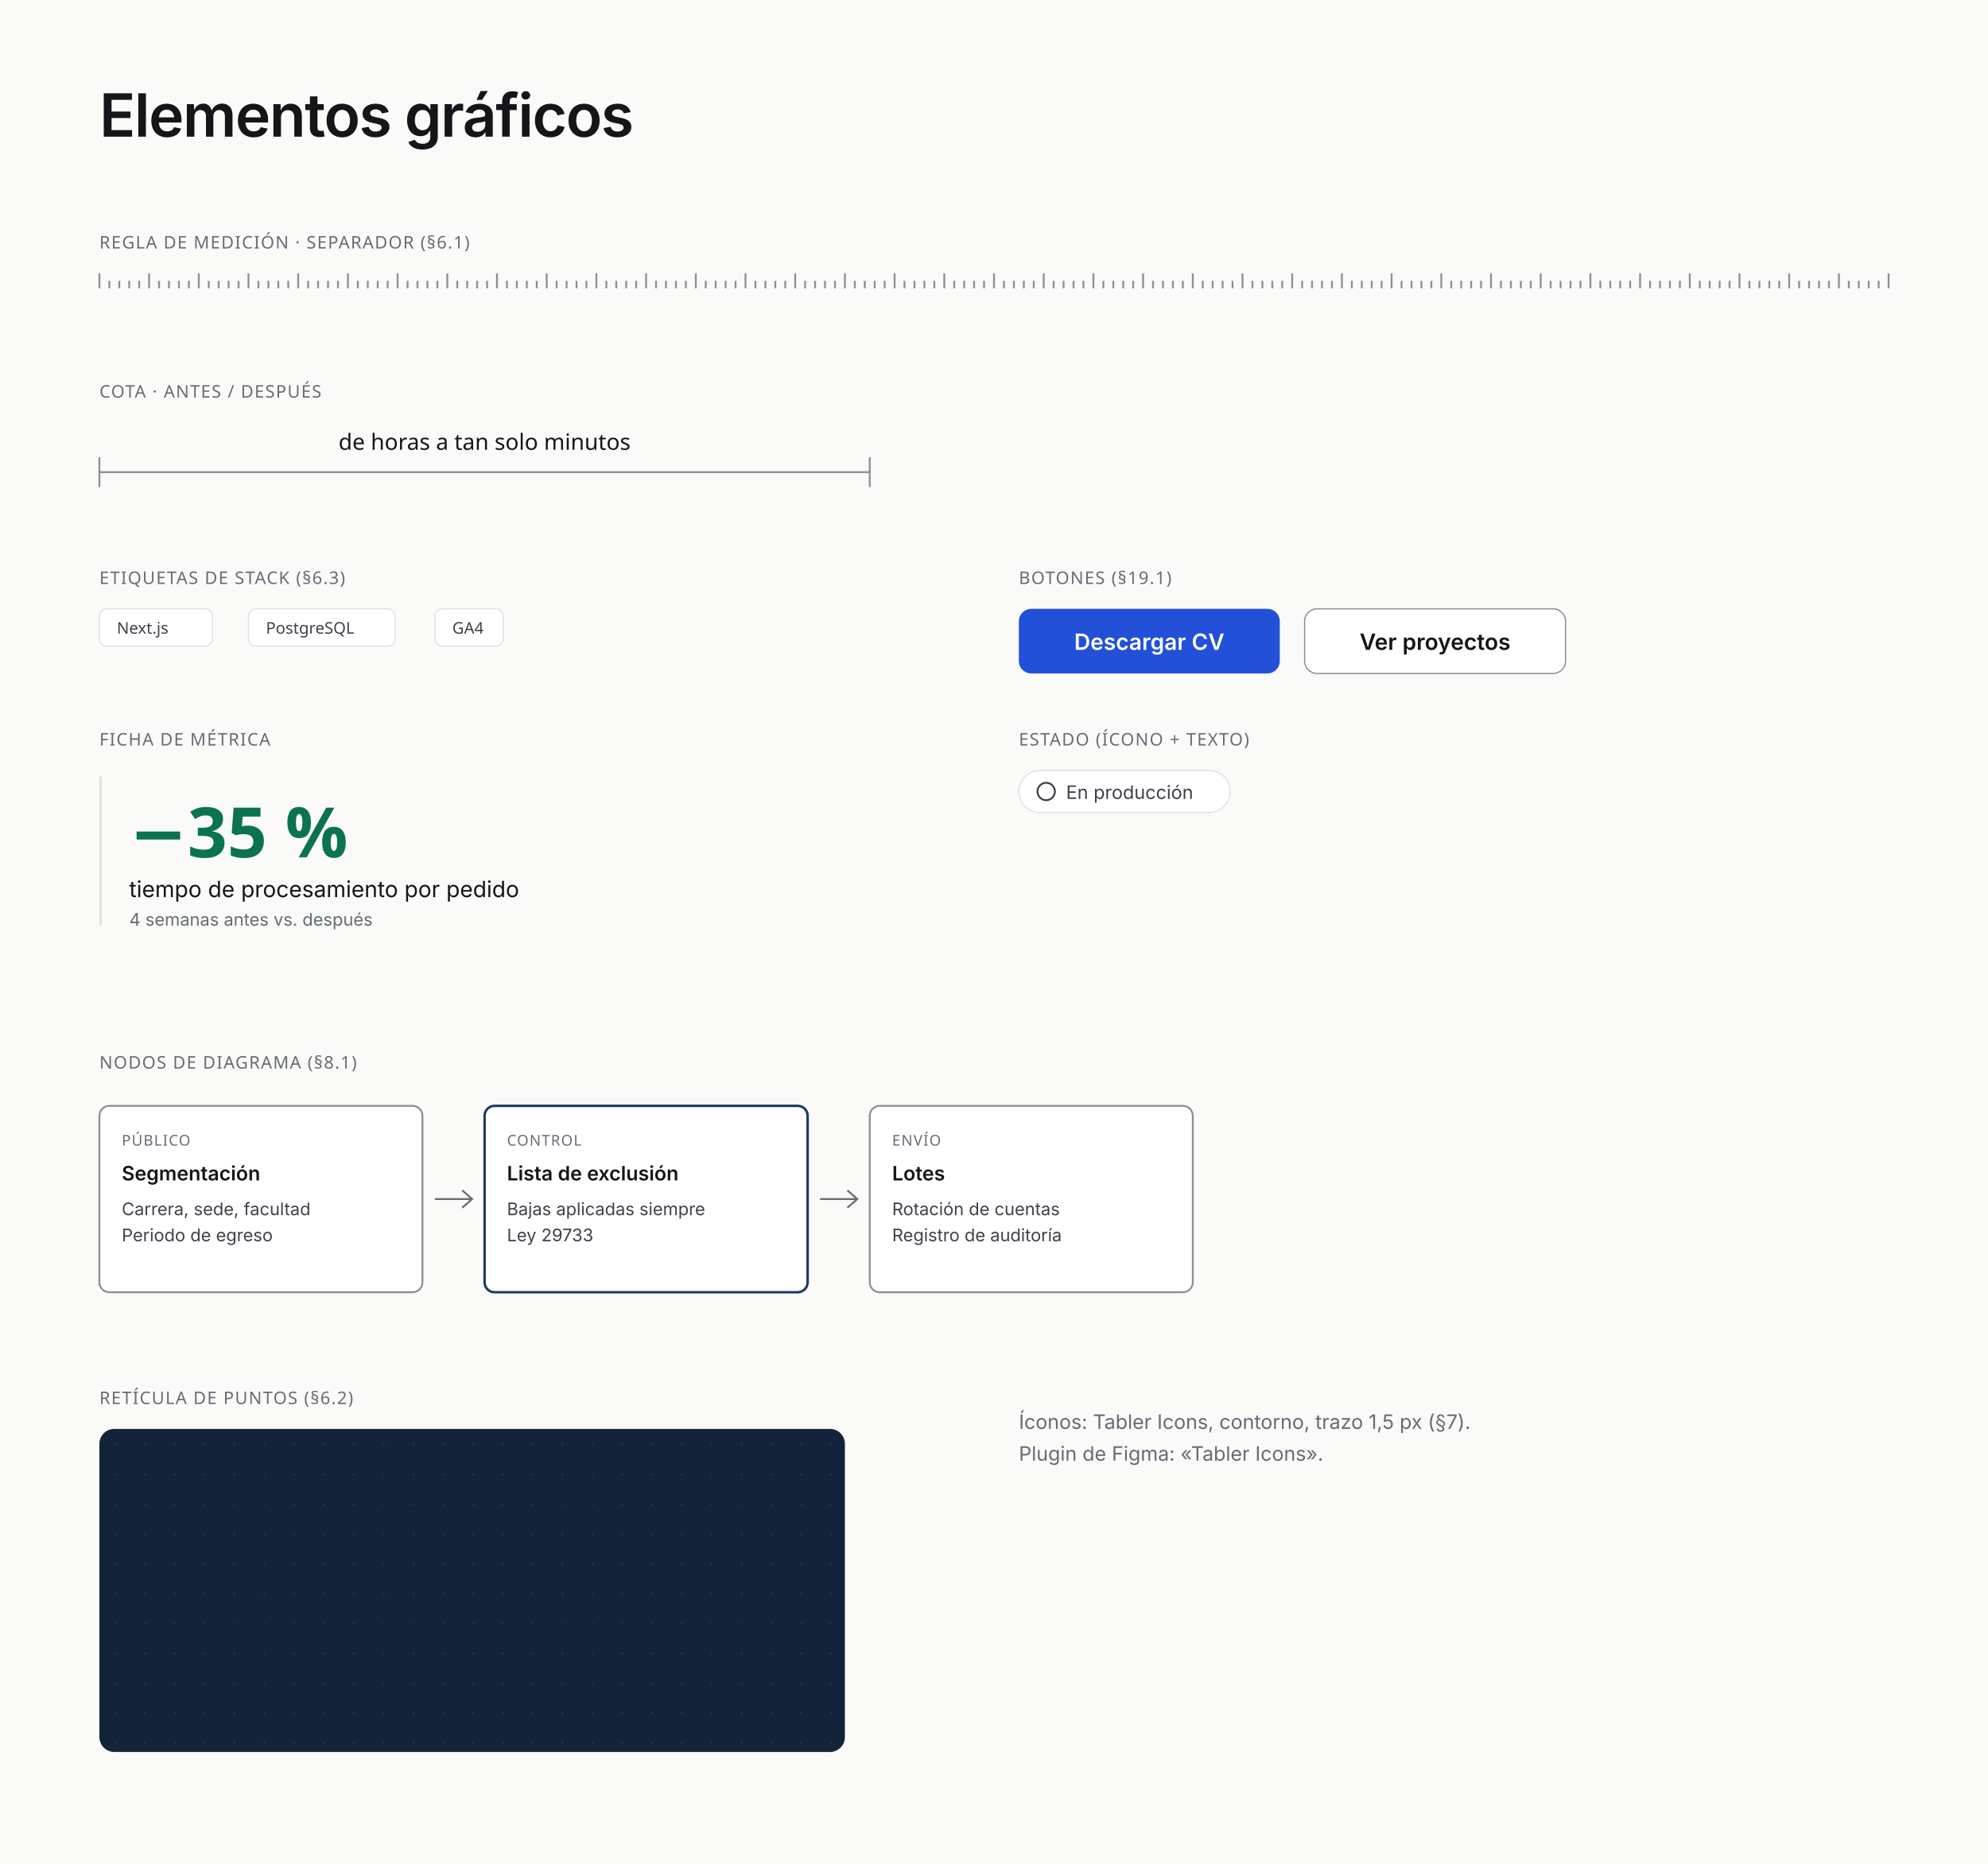
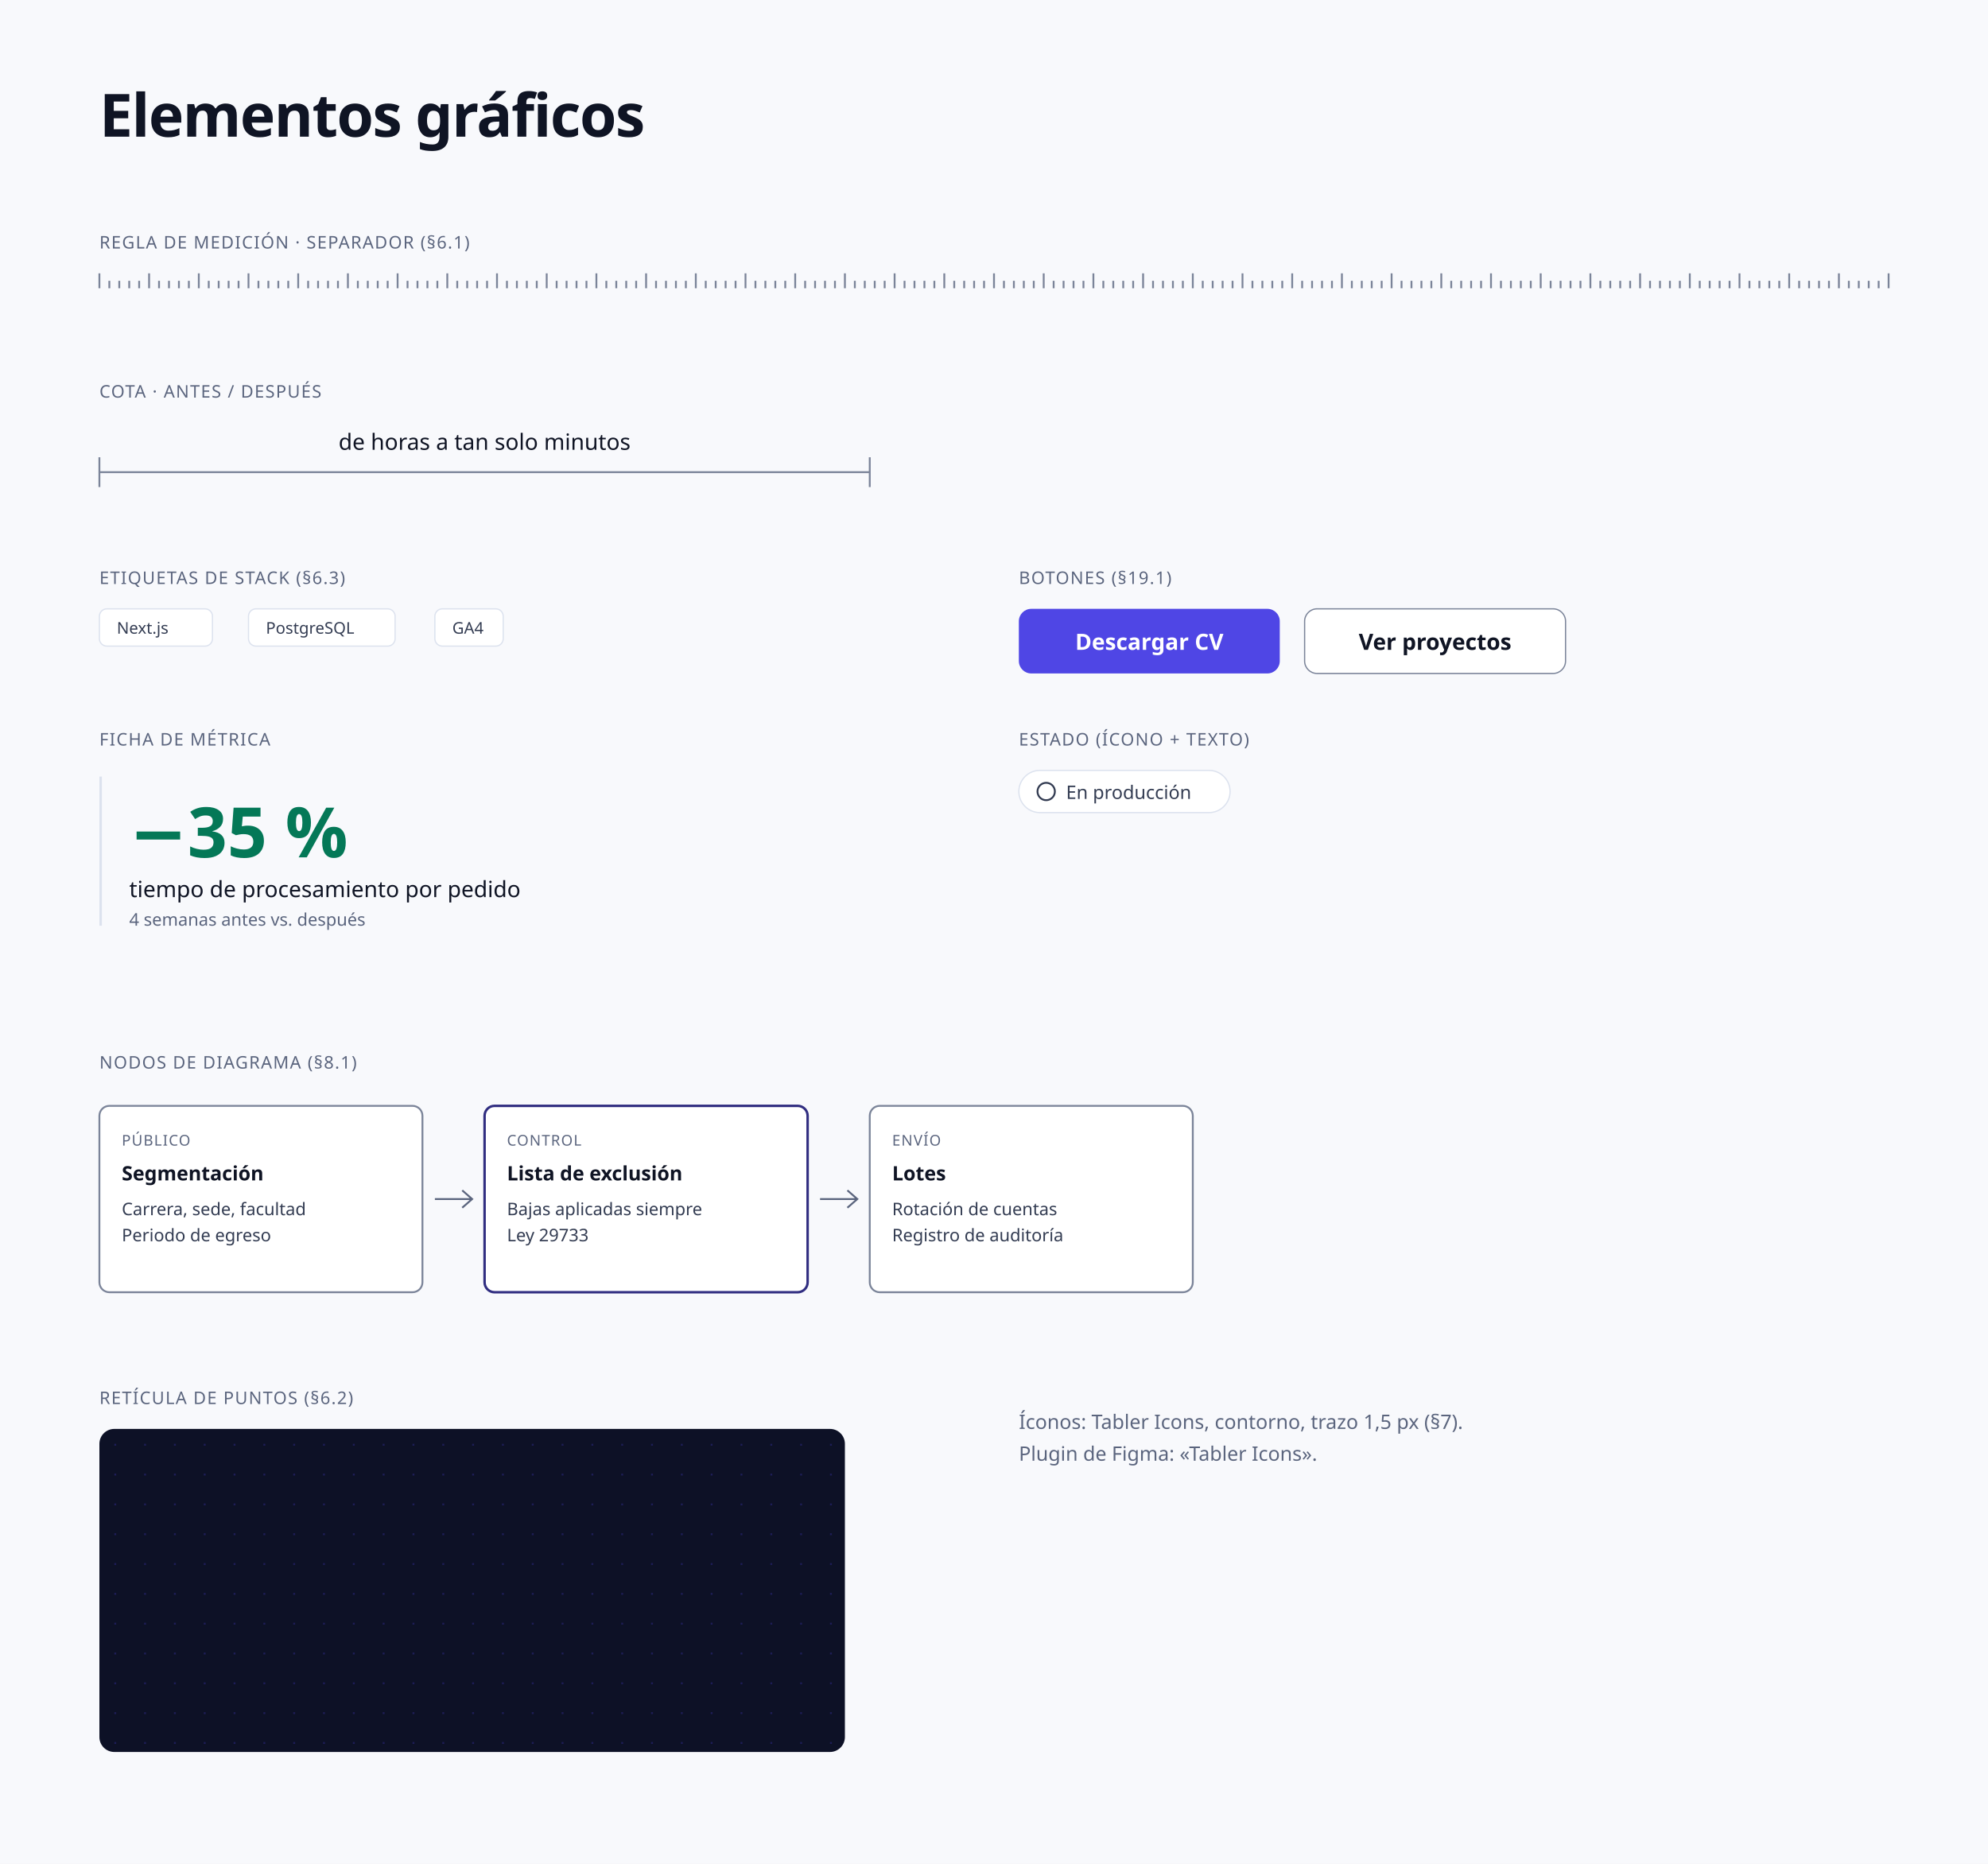
<svg xmlns="http://www.w3.org/2000/svg" width="1600" height="1500" viewBox="0 0 1600 1500">
  <g id="04 · Elementos gráficos">
-     <rect id="Fondo" x="0" y="0" width="1600" height="1500" fill="#FAFAF8" />
-     <text id="Título" font-family="Inter" font-size="48" font-weight="600" fill="#14161A" text-anchor="start" letter-spacing="-0.96">
+     <rect id="Fondo" x="0" y="0" width="1600" height="1500" fill="#F8F9FC" />
+     <text id="Título" font-family="DM Sans" font-size="48" font-weight="600" fill="#0F1424" text-anchor="start" letter-spacing="-0.96">
      <tspan x="80" y="110">Elementos gráficos</tspan>
    </text>
-     <text id="E1" font-family="JetBrains Mono" font-size="14" font-weight="400" fill="#666C76" text-anchor="start" letter-spacing="0.84">
+     <text id="E1" font-family="IBM Plex Mono" font-size="14" font-weight="400" fill="#5B657E" text-anchor="start" letter-spacing="0.84">
      <tspan x="80" y="200">REGLA DE MEDICIÓN · SEPARADOR (§6.1)</tspan>
    </text>
-     <path id="Regla · separador" d="M80.0 220V232M88.0 226V232M96.0 226V232M104.0 226V232M112.0 226V232M120.0 220V232M128.0 226V232M136.0 226V232M144.0 226V232M152.0 226V232M160.0 220V232M168.0 226V232M176.0 226V232M184.0 226V232M192.0 226V232M200.0 220V232M208.0 226V232M216.0 226V232M224.0 226V232M232.0 226V232M240.0 220V232M248.0 226V232M256.0 226V232M264.0 226V232M272.0 226V232M280.0 220V232M288.0 226V232M296.0 226V232M304.0 226V232M312.0 226V232M320.0 220V232M328.0 226V232M336.0 226V232M344.0 226V232M352.0 226V232M360.0 220V232M368.0 226V232M376.0 226V232M384.0 226V232M392.0 226V232M400.0 220V232M408.0 226V232M416.0 226V232M424.0 226V232M432.0 226V232M440.0 220V232M448.0 226V232M456.0 226V232M464.0 226V232M472.0 226V232M480.0 220V232M488.0 226V232M496.0 226V232M504.0 226V232M512.0 226V232M520.0 220V232M528.0 226V232M536.0 226V232M544.0 226V232M552.0 226V232M560.0 220V232M568.0 226V232M576.0 226V232M584.0 226V232M592.0 226V232M600.0 220V232M608.0 226V232M616.0 226V232M624.0 226V232M632.0 226V232M640.0 220V232M648.0 226V232M656.0 226V232M664.0 226V232M672.0 226V232M680.0 220V232M688.0 226V232M696.0 226V232M704.0 226V232M712.0 226V232M720.0 220V232M728.0 226V232M736.0 226V232M744.0 226V232M752.0 226V232M760.0 220V232M768.0 226V232M776.0 226V232M784.0 226V232M792.0 226V232M800.0 220V232M808.0 226V232M816.0 226V232M824.0 226V232M832.0 226V232M840.0 220V232M848.0 226V232M856.0 226V232M864.0 226V232M872.0 226V232M880.0 220V232M888.0 226V232M896.0 226V232M904.0 226V232M912.0 226V232M920.0 220V232M928.0 226V232M936.0 226V232M944.0 226V232M952.0 226V232M960.0 220V232M968.0 226V232M976.0 226V232M984.0 226V232M992.0 226V232M1000.0 220V232M1008.0 226V232M1016.0 226V232M1024.0 226V232M1032.0 226V232M1040.0 220V232M1048.0 226V232M1056.0 226V232M1064.0 226V232M1072.0 226V232M1080.0 220V232M1088.0 226V232M1096.0 226V232M1104.0 226V232M1112.0 226V232M1120.0 220V232M1128.0 226V232M1136.0 226V232M1144.0 226V232M1152.0 226V232M1160.0 220V232M1168.0 226V232M1176.0 226V232M1184.0 226V232M1192.0 226V232M1200.0 220V232M1208.0 226V232M1216.0 226V232M1224.0 226V232M1232.0 226V232M1240.0 220V232M1248.0 226V232M1256.0 226V232M1264.0 226V232M1272.0 226V232M1280.0 220V232M1288.0 226V232M1296.0 226V232M1304.0 226V232M1312.0 226V232M1320.0 220V232M1328.0 226V232M1336.0 226V232M1344.0 226V232M1352.0 226V232M1360.0 220V232M1368.0 226V232M1376.0 226V232M1384.0 226V232M1392.0 226V232M1400.0 220V232M1408.0 226V232M1416.0 226V232M1424.0 226V232M1432.0 226V232M1440.0 220V232M1448.0 226V232M1456.0 226V232M1464.0 226V232M1472.0 226V232M1480.0 220V232M1488.0 226V232M1496.0 226V232M1504.0 226V232M1512.0 226V232M1520.0 220V232" stroke="#8A9099" stroke-width="1.5" fill="none" />
-     <text id="E2" font-family="JetBrains Mono" font-size="14" font-weight="400" fill="#666C76" text-anchor="start" letter-spacing="0.84">
+     <path id="Regla · separador" d="M80.0 220V232M88.0 226V232M96.0 226V232M104.0 226V232M112.0 226V232M120.0 220V232M128.0 226V232M136.0 226V232M144.0 226V232M152.0 226V232M160.0 220V232M168.0 226V232M176.0 226V232M184.0 226V232M192.0 226V232M200.0 220V232M208.0 226V232M216.0 226V232M224.0 226V232M232.0 226V232M240.0 220V232M248.0 226V232M256.0 226V232M264.0 226V232M272.0 226V232M280.0 220V232M288.0 226V232M296.0 226V232M304.0 226V232M312.0 226V232M320.0 220V232M328.0 226V232M336.0 226V232M344.0 226V232M352.0 226V232M360.0 220V232M368.0 226V232M376.0 226V232M384.0 226V232M392.0 226V232M400.0 220V232M408.0 226V232M416.0 226V232M424.0 226V232M432.0 226V232M440.0 220V232M448.0 226V232M456.0 226V232M464.0 226V232M472.0 226V232M480.0 220V232M488.0 226V232M496.0 226V232M504.0 226V232M512.0 226V232M520.0 220V232M528.0 226V232M536.0 226V232M544.0 226V232M552.0 226V232M560.0 220V232M568.0 226V232M576.0 226V232M584.0 226V232M592.0 226V232M600.0 220V232M608.0 226V232M616.0 226V232M624.0 226V232M632.0 226V232M640.0 220V232M648.0 226V232M656.0 226V232M664.0 226V232M672.0 226V232M680.0 220V232M688.0 226V232M696.0 226V232M704.0 226V232M712.0 226V232M720.0 220V232M728.0 226V232M736.0 226V232M744.0 226V232M752.0 226V232M760.0 220V232M768.0 226V232M776.0 226V232M784.0 226V232M792.0 226V232M800.0 220V232M808.0 226V232M816.0 226V232M824.0 226V232M832.0 226V232M840.0 220V232M848.0 226V232M856.0 226V232M864.0 226V232M872.0 226V232M880.0 220V232M888.0 226V232M896.0 226V232M904.0 226V232M912.0 226V232M920.0 220V232M928.0 226V232M936.0 226V232M944.0 226V232M952.0 226V232M960.0 220V232M968.0 226V232M976.0 226V232M984.0 226V232M992.0 226V232M1000.0 220V232M1008.0 226V232M1016.0 226V232M1024.0 226V232M1032.0 226V232M1040.0 220V232M1048.0 226V232M1056.0 226V232M1064.0 226V232M1072.0 226V232M1080.0 220V232M1088.0 226V232M1096.0 226V232M1104.0 226V232M1112.0 226V232M1120.0 220V232M1128.0 226V232M1136.0 226V232M1144.0 226V232M1152.0 226V232M1160.0 220V232M1168.0 226V232M1176.0 226V232M1184.0 226V232M1192.0 226V232M1200.0 220V232M1208.0 226V232M1216.0 226V232M1224.0 226V232M1232.0 226V232M1240.0 220V232M1248.0 226V232M1256.0 226V232M1264.0 226V232M1272.0 226V232M1280.0 220V232M1288.0 226V232M1296.0 226V232M1304.0 226V232M1312.0 226V232M1320.0 220V232M1328.0 226V232M1336.0 226V232M1344.0 226V232M1352.0 226V232M1360.0 220V232M1368.0 226V232M1376.0 226V232M1384.0 226V232M1392.0 226V232M1400.0 220V232M1408.0 226V232M1416.0 226V232M1424.0 226V232M1432.0 226V232M1440.0 220V232M1448.0 226V232M1456.0 226V232M1464.0 226V232M1472.0 226V232M1480.0 220V232M1488.0 226V232M1496.0 226V232M1504.0 226V232M1512.0 226V232M1520.0 220V232" stroke="#7B8499" stroke-width="1.5" fill="none" />
+     <text id="E2" font-family="IBM Plex Mono" font-size="14" font-weight="400" fill="#5B657E" text-anchor="start" letter-spacing="0.84">
      <tspan x="80" y="320">COTA · ANTES / DESPUÉS</tspan>
    </text>
    <g id="Cota">
-       <path id="Línea" d="M80 380H700M80 368V392M700 368V392" stroke="#8A9099" stroke-width="1.5" fill="none" />
-       <text id="Valor" font-family="JetBrains Mono" font-size="18" font-weight="400" fill="#14161A" text-anchor="middle">
+       <path id="Línea" d="M80 380H700M80 368V392M700 368V392" stroke="#7B8499" stroke-width="1.5" fill="none" />
+       <text id="Valor" font-family="IBM Plex Mono" font-size="18" font-weight="400" fill="#0F1424" text-anchor="middle">
        <tspan x="390" y="362">de horas a tan solo minutos</tspan>
      </text>
    </g>
-     <text id="E3" font-family="JetBrains Mono" font-size="14" font-weight="400" fill="#666C76" text-anchor="start" letter-spacing="0.84">
+     <text id="E3" font-family="IBM Plex Mono" font-size="14" font-weight="400" fill="#5B657E" text-anchor="start" letter-spacing="0.84">
      <tspan x="80" y="470">ETIQUETAS DE STACK (§6.3)</tspan>
    </text>
    <g id="Tag · Next.js">
-       <rect id="Borde" x="80" y="490" width="91" height="30" fill="#FFFFFF" rx="6" stroke="#E4E2DD" />
-       <text id="Texto" font-family="JetBrains Mono" font-size="13" font-weight="400" fill="#3D424B" text-anchor="start">
+       <rect id="Borde" x="80" y="490" width="91" height="30" fill="#FFFFFF" rx="6" stroke="#DCE2EE" />
+       <text id="Texto" font-family="IBM Plex Mono" font-size="13" font-weight="400" fill="#333C52" text-anchor="start">
        <tspan x="94" y="510">Next.js</tspan>
      </text>
    </g>
    <g id="Tag · PostgreSQL">
-       <rect id="Borde" x="200" y="490" width="118" height="30" fill="#FFFFFF" rx="6" stroke="#E4E2DD" />
-       <text id="Texto" font-family="JetBrains Mono" font-size="13" font-weight="400" fill="#3D424B" text-anchor="start">
+       <rect id="Borde" x="200" y="490" width="118" height="30" fill="#FFFFFF" rx="6" stroke="#DCE2EE" />
+       <text id="Texto" font-family="IBM Plex Mono" font-size="13" font-weight="400" fill="#333C52" text-anchor="start">
        <tspan x="214" y="510">PostgreSQL</tspan>
      </text>
    </g>
    <g id="Tag · GA4">
-       <rect id="Borde" x="350" y="490" width="55" height="30" fill="#FFFFFF" rx="6" stroke="#E4E2DD" />
-       <text id="Texto" font-family="JetBrains Mono" font-size="13" font-weight="400" fill="#3D424B" text-anchor="start">
+       <rect id="Borde" x="350" y="490" width="55" height="30" fill="#FFFFFF" rx="6" stroke="#DCE2EE" />
+       <text id="Texto" font-family="IBM Plex Mono" font-size="13" font-weight="400" fill="#333C52" text-anchor="start">
        <tspan x="364" y="510">GA4</tspan>
      </text>
    </g>
-     <text id="E4" font-family="JetBrains Mono" font-size="14" font-weight="400" fill="#666C76" text-anchor="start" letter-spacing="0.84">
+     <text id="E4" font-family="IBM Plex Mono" font-size="14" font-weight="400" fill="#5B657E" text-anchor="start" letter-spacing="0.84">
      <tspan x="80" y="600">FICHA DE MÉTRICA</tspan>
    </text>
    <g id="Ficha de métrica">
-       <rect id="Línea" x="80" y="625" width="2" height="120" fill="#E4E2DD" />
-       <text id="Cifra" font-family="JetBrains Mono" font-size="56" font-weight="600" fill="#0B7350" text-anchor="start">
+       <rect id="Línea" x="80" y="625" width="2" height="120" fill="#DCE2EE" />
+       <text id="Cifra" font-family="IBM Plex Mono" font-size="56" font-weight="600" fill="#047857" text-anchor="start">
        <tspan x="104" y="690">−35 %</tspan>
      </text>
-       <text id="Qué" font-family="Inter" font-size="18" font-weight="400" fill="#14161A" text-anchor="start">
+       <text id="Qué" font-family="DM Sans" font-size="18" font-weight="400" fill="#0F1424" text-anchor="start">
        <tspan x="104" y="722">tiempo de procesamiento por pedido</tspan>
      </text>
-       <text id="Contexto" font-family="Inter" font-size="14" font-weight="400" fill="#666C76" text-anchor="start">
+       <text id="Contexto" font-family="DM Sans" font-size="14" font-weight="400" fill="#5B657E" text-anchor="start">
        <tspan x="104" y="745">4 semanas antes vs. después</tspan>
      </text>
    </g>
-     <text id="E5" font-family="JetBrains Mono" font-size="14" font-weight="400" fill="#666C76" text-anchor="start" letter-spacing="0.84">
+     <text id="E5" font-family="IBM Plex Mono" font-size="14" font-weight="400" fill="#5B657E" text-anchor="start" letter-spacing="0.84">
      <tspan x="820" y="470">BOTONES (§19.1)</tspan>
    </text>
    <g id="Botón primario">
-       <rect id="Fondo" x="820" y="490" width="210" height="52" fill="#2350D9" rx="10" />
-       <text id="Texto" font-family="Inter" font-size="18" font-weight="600" fill="#FFFFFF" text-anchor="middle">
+       <rect id="Fondo" x="820" y="490" width="210" height="52" fill="#4F46E5" rx="10" />
+       <text id="Texto" font-family="DM Sans" font-size="18" font-weight="600" fill="#FFFFFF" text-anchor="middle">
        <tspan x="925" y="523">Descargar CV</tspan>
      </text>
    </g>
    <g id="Botón secundario">
-       <rect id="Fondo" x="1050" y="490" width="210" height="52" fill="#FFFFFF" rx="10" stroke="#8A9099" />
-       <text id="Texto" font-family="Inter" font-size="18" font-weight="600" fill="#14161A" text-anchor="middle">
+       <rect id="Fondo" x="1050" y="490" width="210" height="52" fill="#FFFFFF" rx="10" stroke="#7B8499" />
+       <text id="Texto" font-family="DM Sans" font-size="18" font-weight="600" fill="#0F1424" text-anchor="middle">
        <tspan x="1155" y="523">Ver proyectos</tspan>
      </text>
    </g>
-     <text id="E6" font-family="JetBrains Mono" font-size="14" font-weight="400" fill="#666C76" text-anchor="start" letter-spacing="0.84">
+     <text id="E6" font-family="IBM Plex Mono" font-size="14" font-weight="400" fill="#5B657E" text-anchor="start" letter-spacing="0.84">
      <tspan x="820" y="600">ESTADO (ÍCONO + TEXTO)</tspan>
    </text>
    <g id="Estado · En producción">
-       <rect id="Borde" x="820" y="620" width="170" height="34" fill="#FFFFFF" rx="17" stroke="#E4E2DD" />
-       <circle id="Ícono" cx="842" cy="637" r="7" fill="none" stroke="#3D424B" stroke-width="1.5" />
-       <text id="Texto" font-family="Inter" font-size="15" font-weight="400" fill="#3D424B" text-anchor="start">
+       <rect id="Borde" x="820" y="620" width="170" height="34" fill="#FFFFFF" rx="17" stroke="#DCE2EE" />
+       <circle id="Ícono" cx="842" cy="637" r="7" fill="none" stroke="#333C52" stroke-width="1.5" />
+       <text id="Texto" font-family="DM Sans" font-size="15" font-weight="400" fill="#333C52" text-anchor="start">
        <tspan x="858" y="643">En producción</tspan>
      </text>
    </g>
-     <text id="E7" font-family="JetBrains Mono" font-size="14" font-weight="400" fill="#666C76" text-anchor="start" letter-spacing="0.84">
+     <text id="E7" font-family="IBM Plex Mono" font-size="14" font-weight="400" fill="#5B657E" text-anchor="start" letter-spacing="0.84">
      <tspan x="80" y="860">NODOS DE DIAGRAMA (§8.1)</tspan>
    </text>
    <g id="Nodo · Público">
-       <rect id="Caja" x="80" y="890" width="260" height="150" fill="#FFFFFF" rx="8" stroke="#8A9099" stroke-width="1.5" />
-       <text id="Etiqueta" font-family="JetBrains Mono" font-size="12" font-weight="400" fill="#666C76" text-anchor="start" letter-spacing="0.72">
+       <rect id="Caja" x="80" y="890" width="260" height="150" fill="#FFFFFF" rx="8" stroke="#7B8499" stroke-width="1.5" />
+       <text id="Etiqueta" font-family="IBM Plex Mono" font-size="12" font-weight="400" fill="#5B657E" text-anchor="start" letter-spacing="0.72">
        <tspan x="98" y="922">PÚBLICO</tspan>
      </text>
-       <text id="Título" font-family="Inter" font-size="16" font-weight="600" fill="#14161A" text-anchor="start">
+       <text id="Título" font-family="DM Sans" font-size="16" font-weight="600" fill="#0F1424" text-anchor="start">
        <tspan x="98" y="950">Segmentación</tspan>
      </text>
-       <text id="Ítems" font-family="Inter" font-size="14" font-weight="400" fill="#3D424B" text-anchor="start">
+       <text id="Ítems" font-family="DM Sans" font-size="14" font-weight="400" fill="#333C52" text-anchor="start">
        <tspan x="98" y="978">Carrera, sede, facultad</tspan>
        <tspan x="98" dy="21.0">Periodo de egreso</tspan>
      </text>
    </g>
-     <path id="Flecha 1" d="M350 965H380M372 958L380 965L372 972" stroke="#666C76" stroke-width="1.5" fill="none" />
+     <path id="Flecha 1" d="M350 965H380M372 958L380 965L372 972" stroke="#5B657E" stroke-width="1.5" fill="none" />
    <g id="Nodo · Control (destacado)">
-       <rect id="Caja" x="390" y="890" width="260" height="150" fill="#FFFFFF" rx="8" stroke="#1F3A5F" stroke-width="2" />
-       <text id="Etiqueta" font-family="JetBrains Mono" font-size="12" font-weight="400" fill="#666C76" text-anchor="start" letter-spacing="0.72">
+       <rect id="Caja" x="390" y="890" width="260" height="150" fill="#FFFFFF" rx="8" stroke="#312E81" stroke-width="2" />
+       <text id="Etiqueta" font-family="IBM Plex Mono" font-size="12" font-weight="400" fill="#5B657E" text-anchor="start" letter-spacing="0.72">
        <tspan x="408" y="922">CONTROL</tspan>
      </text>
-       <text id="Título" font-family="Inter" font-size="16" font-weight="600" fill="#14161A" text-anchor="start">
+       <text id="Título" font-family="DM Sans" font-size="16" font-weight="600" fill="#0F1424" text-anchor="start">
        <tspan x="408" y="950">Lista de exclusión</tspan>
      </text>
-       <text id="Ítems" font-family="Inter" font-size="14" font-weight="400" fill="#3D424B" text-anchor="start">
+       <text id="Ítems" font-family="DM Sans" font-size="14" font-weight="400" fill="#333C52" text-anchor="start">
        <tspan x="408" y="978">Bajas aplicadas siempre</tspan>
        <tspan x="408" dy="21.0">Ley 29733</tspan>
      </text>
    </g>
-     <path id="Flecha 2" d="M660 965H690M682 958L690 965L682 972" stroke="#666C76" stroke-width="1.5" fill="none" />
+     <path id="Flecha 2" d="M660 965H690M682 958L690 965L682 972" stroke="#5B657E" stroke-width="1.5" fill="none" />
    <g id="Nodo · Envío">
-       <rect id="Caja" x="700" y="890" width="260" height="150" fill="#FFFFFF" rx="8" stroke="#8A9099" stroke-width="1.5" />
-       <text id="Etiqueta" font-family="JetBrains Mono" font-size="12" font-weight="400" fill="#666C76" text-anchor="start" letter-spacing="0.72">
+       <rect id="Caja" x="700" y="890" width="260" height="150" fill="#FFFFFF" rx="8" stroke="#7B8499" stroke-width="1.5" />
+       <text id="Etiqueta" font-family="IBM Plex Mono" font-size="12" font-weight="400" fill="#5B657E" text-anchor="start" letter-spacing="0.72">
        <tspan x="718" y="922">ENVÍO</tspan>
      </text>
-       <text id="Título" font-family="Inter" font-size="16" font-weight="600" fill="#14161A" text-anchor="start">
+       <text id="Título" font-family="DM Sans" font-size="16" font-weight="600" fill="#0F1424" text-anchor="start">
        <tspan x="718" y="950">Lotes</tspan>
      </text>
-       <text id="Ítems" font-family="Inter" font-size="14" font-weight="400" fill="#3D424B" text-anchor="start">
+       <text id="Ítems" font-family="DM Sans" font-size="14" font-weight="400" fill="#333C52" text-anchor="start">
        <tspan x="718" y="978">Rotación de cuentas</tspan>
        <tspan x="718" dy="21.0">Registro de auditoría</tspan>
      </text>
    </g>
-     <text id="E8" font-family="JetBrains Mono" font-size="14" font-weight="400" fill="#666C76" text-anchor="start" letter-spacing="0.84">
+     <text id="E8" font-family="IBM Plex Mono" font-size="14" font-weight="400" fill="#5B657E" text-anchor="start" letter-spacing="0.84">
      <tspan x="80" y="1130">RETÍCULA DE PUNTOS (§6.2)</tspan>
    </text>
    <g id="Muestra retícula" transform="translate(80 1150)">
-       <rect id="Fondo" x="0" y="0" width="600" height="260" fill="#13233A" rx="12" />
-       <g id="Puntos" fill="#3F5E86" opacity="0.3">
+       <rect id="Fondo" x="0" y="0" width="600" height="260" fill="#0D1126" rx="12" />
+       <g id="Puntos" fill="#4338CA" opacity="0.3">
        <rect x="12" y="12" width="1.5" height="1.5" />
        <rect x="36" y="12" width="1.5" height="1.5" />
        <rect x="60" y="12" width="1.5" height="1.5" />
        <rect x="84" y="12" width="1.5" height="1.5" />
        <rect x="108" y="12" width="1.5" height="1.5" />
        <rect x="132" y="12" width="1.5" height="1.5" />
        <rect x="156" y="12" width="1.5" height="1.5" />
        <rect x="180" y="12" width="1.5" height="1.5" />
        <rect x="204" y="12" width="1.5" height="1.5" />
        <rect x="228" y="12" width="1.5" height="1.5" />
        <rect x="252" y="12" width="1.5" height="1.5" />
        <rect x="276" y="12" width="1.5" height="1.5" />
        <rect x="300" y="12" width="1.5" height="1.5" />
        <rect x="324" y="12" width="1.5" height="1.5" />
        <rect x="348" y="12" width="1.5" height="1.5" />
        <rect x="372" y="12" width="1.5" height="1.5" />
        <rect x="396" y="12" width="1.5" height="1.5" />
        <rect x="420" y="12" width="1.5" height="1.5" />
        <rect x="444" y="12" width="1.5" height="1.5" />
        <rect x="468" y="12" width="1.5" height="1.5" />
        <rect x="492" y="12" width="1.5" height="1.5" />
        <rect x="516" y="12" width="1.5" height="1.5" />
        <rect x="540" y="12" width="1.5" height="1.5" />
        <rect x="564" y="12" width="1.5" height="1.5" />
        <rect x="588" y="12" width="1.5" height="1.5" />
        <rect x="12" y="36" width="1.5" height="1.5" />
        <rect x="36" y="36" width="1.5" height="1.5" />
        <rect x="60" y="36" width="1.5" height="1.5" />
        <rect x="84" y="36" width="1.5" height="1.5" />
        <rect x="108" y="36" width="1.5" height="1.5" />
        <rect x="132" y="36" width="1.5" height="1.5" />
        <rect x="156" y="36" width="1.5" height="1.5" />
        <rect x="180" y="36" width="1.5" height="1.5" />
        <rect x="204" y="36" width="1.5" height="1.5" />
        <rect x="228" y="36" width="1.5" height="1.5" />
        <rect x="252" y="36" width="1.5" height="1.5" />
        <rect x="276" y="36" width="1.5" height="1.5" />
        <rect x="300" y="36" width="1.5" height="1.5" />
        <rect x="324" y="36" width="1.5" height="1.5" />
        <rect x="348" y="36" width="1.5" height="1.5" />
        <rect x="372" y="36" width="1.5" height="1.5" />
        <rect x="396" y="36" width="1.5" height="1.5" />
        <rect x="420" y="36" width="1.5" height="1.5" />
        <rect x="444" y="36" width="1.5" height="1.5" />
        <rect x="468" y="36" width="1.5" height="1.5" />
        <rect x="492" y="36" width="1.5" height="1.5" />
        <rect x="516" y="36" width="1.5" height="1.5" />
        <rect x="540" y="36" width="1.5" height="1.5" />
        <rect x="564" y="36" width="1.5" height="1.5" />
        <rect x="588" y="36" width="1.5" height="1.5" />
        <rect x="12" y="60" width="1.5" height="1.5" />
        <rect x="36" y="60" width="1.5" height="1.5" />
        <rect x="60" y="60" width="1.5" height="1.5" />
        <rect x="84" y="60" width="1.5" height="1.5" />
        <rect x="108" y="60" width="1.5" height="1.5" />
        <rect x="132" y="60" width="1.5" height="1.5" />
        <rect x="156" y="60" width="1.5" height="1.5" />
        <rect x="180" y="60" width="1.5" height="1.5" />
        <rect x="204" y="60" width="1.5" height="1.5" />
        <rect x="228" y="60" width="1.5" height="1.5" />
        <rect x="252" y="60" width="1.5" height="1.5" />
        <rect x="276" y="60" width="1.5" height="1.5" />
        <rect x="300" y="60" width="1.5" height="1.5" />
        <rect x="324" y="60" width="1.5" height="1.5" />
        <rect x="348" y="60" width="1.5" height="1.5" />
        <rect x="372" y="60" width="1.5" height="1.5" />
        <rect x="396" y="60" width="1.5" height="1.5" />
        <rect x="420" y="60" width="1.5" height="1.5" />
        <rect x="444" y="60" width="1.5" height="1.5" />
        <rect x="468" y="60" width="1.5" height="1.5" />
        <rect x="492" y="60" width="1.5" height="1.5" />
        <rect x="516" y="60" width="1.5" height="1.5" />
        <rect x="540" y="60" width="1.5" height="1.5" />
        <rect x="564" y="60" width="1.5" height="1.5" />
        <rect x="588" y="60" width="1.5" height="1.5" />
        <rect x="12" y="84" width="1.5" height="1.5" />
        <rect x="36" y="84" width="1.5" height="1.5" />
        <rect x="60" y="84" width="1.5" height="1.5" />
        <rect x="84" y="84" width="1.5" height="1.5" />
        <rect x="108" y="84" width="1.5" height="1.5" />
        <rect x="132" y="84" width="1.5" height="1.5" />
        <rect x="156" y="84" width="1.5" height="1.5" />
        <rect x="180" y="84" width="1.5" height="1.5" />
        <rect x="204" y="84" width="1.5" height="1.5" />
        <rect x="228" y="84" width="1.5" height="1.5" />
        <rect x="252" y="84" width="1.5" height="1.5" />
        <rect x="276" y="84" width="1.5" height="1.5" />
        <rect x="300" y="84" width="1.5" height="1.5" />
        <rect x="324" y="84" width="1.5" height="1.5" />
        <rect x="348" y="84" width="1.5" height="1.5" />
        <rect x="372" y="84" width="1.5" height="1.5" />
        <rect x="396" y="84" width="1.5" height="1.5" />
        <rect x="420" y="84" width="1.5" height="1.5" />
        <rect x="444" y="84" width="1.5" height="1.5" />
        <rect x="468" y="84" width="1.5" height="1.5" />
        <rect x="492" y="84" width="1.5" height="1.5" />
        <rect x="516" y="84" width="1.5" height="1.5" />
        <rect x="540" y="84" width="1.5" height="1.5" />
        <rect x="564" y="84" width="1.5" height="1.5" />
        <rect x="588" y="84" width="1.5" height="1.5" />
        <rect x="12" y="108" width="1.5" height="1.5" />
        <rect x="36" y="108" width="1.5" height="1.5" />
        <rect x="60" y="108" width="1.5" height="1.5" />
        <rect x="84" y="108" width="1.5" height="1.5" />
        <rect x="108" y="108" width="1.5" height="1.5" />
        <rect x="132" y="108" width="1.5" height="1.5" />
        <rect x="156" y="108" width="1.5" height="1.5" />
        <rect x="180" y="108" width="1.5" height="1.5" />
        <rect x="204" y="108" width="1.5" height="1.5" />
        <rect x="228" y="108" width="1.5" height="1.5" />
        <rect x="252" y="108" width="1.5" height="1.5" />
        <rect x="276" y="108" width="1.5" height="1.5" />
        <rect x="300" y="108" width="1.5" height="1.5" />
        <rect x="324" y="108" width="1.5" height="1.5" />
        <rect x="348" y="108" width="1.5" height="1.5" />
        <rect x="372" y="108" width="1.5" height="1.5" />
        <rect x="396" y="108" width="1.5" height="1.5" />
        <rect x="420" y="108" width="1.5" height="1.5" />
        <rect x="444" y="108" width="1.5" height="1.5" />
        <rect x="468" y="108" width="1.5" height="1.5" />
        <rect x="492" y="108" width="1.5" height="1.5" />
        <rect x="516" y="108" width="1.5" height="1.5" />
        <rect x="540" y="108" width="1.5" height="1.5" />
        <rect x="564" y="108" width="1.5" height="1.5" />
        <rect x="588" y="108" width="1.5" height="1.5" />
        <rect x="12" y="132" width="1.5" height="1.5" />
        <rect x="36" y="132" width="1.5" height="1.5" />
        <rect x="60" y="132" width="1.5" height="1.5" />
        <rect x="84" y="132" width="1.5" height="1.5" />
        <rect x="108" y="132" width="1.5" height="1.5" />
        <rect x="132" y="132" width="1.5" height="1.5" />
        <rect x="156" y="132" width="1.5" height="1.5" />
        <rect x="180" y="132" width="1.5" height="1.5" />
        <rect x="204" y="132" width="1.5" height="1.5" />
        <rect x="228" y="132" width="1.5" height="1.5" />
        <rect x="252" y="132" width="1.5" height="1.5" />
        <rect x="276" y="132" width="1.5" height="1.5" />
        <rect x="300" y="132" width="1.5" height="1.5" />
        <rect x="324" y="132" width="1.5" height="1.5" />
        <rect x="348" y="132" width="1.5" height="1.5" />
        <rect x="372" y="132" width="1.5" height="1.5" />
        <rect x="396" y="132" width="1.5" height="1.5" />
        <rect x="420" y="132" width="1.5" height="1.5" />
        <rect x="444" y="132" width="1.5" height="1.5" />
        <rect x="468" y="132" width="1.5" height="1.5" />
        <rect x="492" y="132" width="1.5" height="1.5" />
        <rect x="516" y="132" width="1.5" height="1.5" />
        <rect x="540" y="132" width="1.5" height="1.5" />
        <rect x="564" y="132" width="1.5" height="1.5" />
        <rect x="588" y="132" width="1.5" height="1.5" />
        <rect x="12" y="156" width="1.5" height="1.5" />
        <rect x="36" y="156" width="1.5" height="1.5" />
        <rect x="60" y="156" width="1.5" height="1.5" />
        <rect x="84" y="156" width="1.5" height="1.5" />
        <rect x="108" y="156" width="1.5" height="1.5" />
        <rect x="132" y="156" width="1.5" height="1.5" />
        <rect x="156" y="156" width="1.5" height="1.5" />
        <rect x="180" y="156" width="1.5" height="1.5" />
        <rect x="204" y="156" width="1.5" height="1.5" />
        <rect x="228" y="156" width="1.5" height="1.5" />
        <rect x="252" y="156" width="1.5" height="1.5" />
        <rect x="276" y="156" width="1.5" height="1.5" />
        <rect x="300" y="156" width="1.5" height="1.5" />
        <rect x="324" y="156" width="1.5" height="1.5" />
        <rect x="348" y="156" width="1.5" height="1.5" />
        <rect x="372" y="156" width="1.5" height="1.5" />
        <rect x="396" y="156" width="1.5" height="1.5" />
        <rect x="420" y="156" width="1.5" height="1.5" />
        <rect x="444" y="156" width="1.5" height="1.5" />
        <rect x="468" y="156" width="1.5" height="1.5" />
        <rect x="492" y="156" width="1.5" height="1.5" />
        <rect x="516" y="156" width="1.5" height="1.5" />
        <rect x="540" y="156" width="1.5" height="1.5" />
        <rect x="564" y="156" width="1.5" height="1.5" />
        <rect x="588" y="156" width="1.5" height="1.5" />
        <rect x="12" y="180" width="1.5" height="1.5" />
        <rect x="36" y="180" width="1.5" height="1.5" />
        <rect x="60" y="180" width="1.5" height="1.5" />
        <rect x="84" y="180" width="1.5" height="1.5" />
        <rect x="108" y="180" width="1.5" height="1.5" />
        <rect x="132" y="180" width="1.5" height="1.5" />
        <rect x="156" y="180" width="1.5" height="1.5" />
        <rect x="180" y="180" width="1.5" height="1.5" />
        <rect x="204" y="180" width="1.5" height="1.5" />
        <rect x="228" y="180" width="1.5" height="1.5" />
        <rect x="252" y="180" width="1.5" height="1.5" />
        <rect x="276" y="180" width="1.5" height="1.5" />
        <rect x="300" y="180" width="1.5" height="1.5" />
        <rect x="324" y="180" width="1.5" height="1.5" />
        <rect x="348" y="180" width="1.5" height="1.5" />
        <rect x="372" y="180" width="1.5" height="1.5" />
        <rect x="396" y="180" width="1.5" height="1.5" />
        <rect x="420" y="180" width="1.5" height="1.5" />
        <rect x="444" y="180" width="1.5" height="1.5" />
        <rect x="468" y="180" width="1.5" height="1.5" />
        <rect x="492" y="180" width="1.5" height="1.5" />
        <rect x="516" y="180" width="1.5" height="1.5" />
        <rect x="540" y="180" width="1.5" height="1.5" />
        <rect x="564" y="180" width="1.5" height="1.5" />
        <rect x="588" y="180" width="1.5" height="1.5" />
        <rect x="12" y="204" width="1.5" height="1.5" />
        <rect x="36" y="204" width="1.5" height="1.5" />
        <rect x="60" y="204" width="1.5" height="1.5" />
        <rect x="84" y="204" width="1.5" height="1.5" />
        <rect x="108" y="204" width="1.5" height="1.5" />
        <rect x="132" y="204" width="1.5" height="1.5" />
        <rect x="156" y="204" width="1.5" height="1.5" />
        <rect x="180" y="204" width="1.5" height="1.5" />
        <rect x="204" y="204" width="1.5" height="1.5" />
        <rect x="228" y="204" width="1.5" height="1.5" />
        <rect x="252" y="204" width="1.5" height="1.5" />
        <rect x="276" y="204" width="1.5" height="1.5" />
        <rect x="300" y="204" width="1.5" height="1.5" />
        <rect x="324" y="204" width="1.5" height="1.5" />
        <rect x="348" y="204" width="1.5" height="1.5" />
        <rect x="372" y="204" width="1.5" height="1.5" />
        <rect x="396" y="204" width="1.5" height="1.5" />
        <rect x="420" y="204" width="1.5" height="1.5" />
        <rect x="444" y="204" width="1.5" height="1.5" />
        <rect x="468" y="204" width="1.5" height="1.5" />
        <rect x="492" y="204" width="1.5" height="1.5" />
        <rect x="516" y="204" width="1.5" height="1.5" />
        <rect x="540" y="204" width="1.5" height="1.5" />
        <rect x="564" y="204" width="1.5" height="1.5" />
        <rect x="588" y="204" width="1.5" height="1.5" />
        <rect x="12" y="228" width="1.5" height="1.5" />
        <rect x="36" y="228" width="1.5" height="1.5" />
        <rect x="60" y="228" width="1.5" height="1.5" />
        <rect x="84" y="228" width="1.5" height="1.5" />
        <rect x="108" y="228" width="1.5" height="1.5" />
        <rect x="132" y="228" width="1.5" height="1.5" />
        <rect x="156" y="228" width="1.5" height="1.5" />
        <rect x="180" y="228" width="1.5" height="1.5" />
        <rect x="204" y="228" width="1.5" height="1.5" />
        <rect x="228" y="228" width="1.5" height="1.5" />
        <rect x="252" y="228" width="1.5" height="1.5" />
        <rect x="276" y="228" width="1.5" height="1.5" />
        <rect x="300" y="228" width="1.5" height="1.5" />
        <rect x="324" y="228" width="1.5" height="1.5" />
        <rect x="348" y="228" width="1.5" height="1.5" />
        <rect x="372" y="228" width="1.5" height="1.5" />
        <rect x="396" y="228" width="1.5" height="1.5" />
        <rect x="420" y="228" width="1.5" height="1.5" />
        <rect x="444" y="228" width="1.5" height="1.5" />
        <rect x="468" y="228" width="1.5" height="1.5" />
        <rect x="492" y="228" width="1.5" height="1.5" />
        <rect x="516" y="228" width="1.5" height="1.5" />
        <rect x="540" y="228" width="1.5" height="1.5" />
        <rect x="564" y="228" width="1.5" height="1.5" />
        <rect x="588" y="228" width="1.5" height="1.5" />
        <rect x="12" y="252" width="1.5" height="1.5" />
        <rect x="36" y="252" width="1.5" height="1.5" />
        <rect x="60" y="252" width="1.5" height="1.5" />
        <rect x="84" y="252" width="1.5" height="1.5" />
        <rect x="108" y="252" width="1.5" height="1.5" />
        <rect x="132" y="252" width="1.5" height="1.5" />
        <rect x="156" y="252" width="1.5" height="1.5" />
        <rect x="180" y="252" width="1.5" height="1.5" />
        <rect x="204" y="252" width="1.5" height="1.5" />
        <rect x="228" y="252" width="1.5" height="1.5" />
        <rect x="252" y="252" width="1.5" height="1.5" />
        <rect x="276" y="252" width="1.5" height="1.5" />
        <rect x="300" y="252" width="1.5" height="1.5" />
        <rect x="324" y="252" width="1.5" height="1.5" />
        <rect x="348" y="252" width="1.5" height="1.5" />
        <rect x="372" y="252" width="1.5" height="1.5" />
        <rect x="396" y="252" width="1.5" height="1.5" />
        <rect x="420" y="252" width="1.5" height="1.5" />
        <rect x="444" y="252" width="1.5" height="1.5" />
        <rect x="468" y="252" width="1.5" height="1.5" />
        <rect x="492" y="252" width="1.5" height="1.5" />
        <rect x="516" y="252" width="1.5" height="1.5" />
        <rect x="540" y="252" width="1.5" height="1.5" />
        <rect x="564" y="252" width="1.5" height="1.5" />
        <rect x="588" y="252" width="1.5" height="1.5" />
      </g>
    </g>
-     <text id="Nota íconos" font-family="Inter" font-size="16" font-weight="400" fill="#666C76" text-anchor="start">
+     <text id="Nota íconos" font-family="DM Sans" font-size="16" font-weight="400" fill="#5B657E" text-anchor="start">
      <tspan x="820" y="1150">Íconos: Tabler Icons, contorno, trazo 1,5 px (§7).</tspan>
      <tspan x="820" dy="25.6">Plugin de Figma: «Tabler Icons».</tspan>
    </text>
  </g>
</svg>
